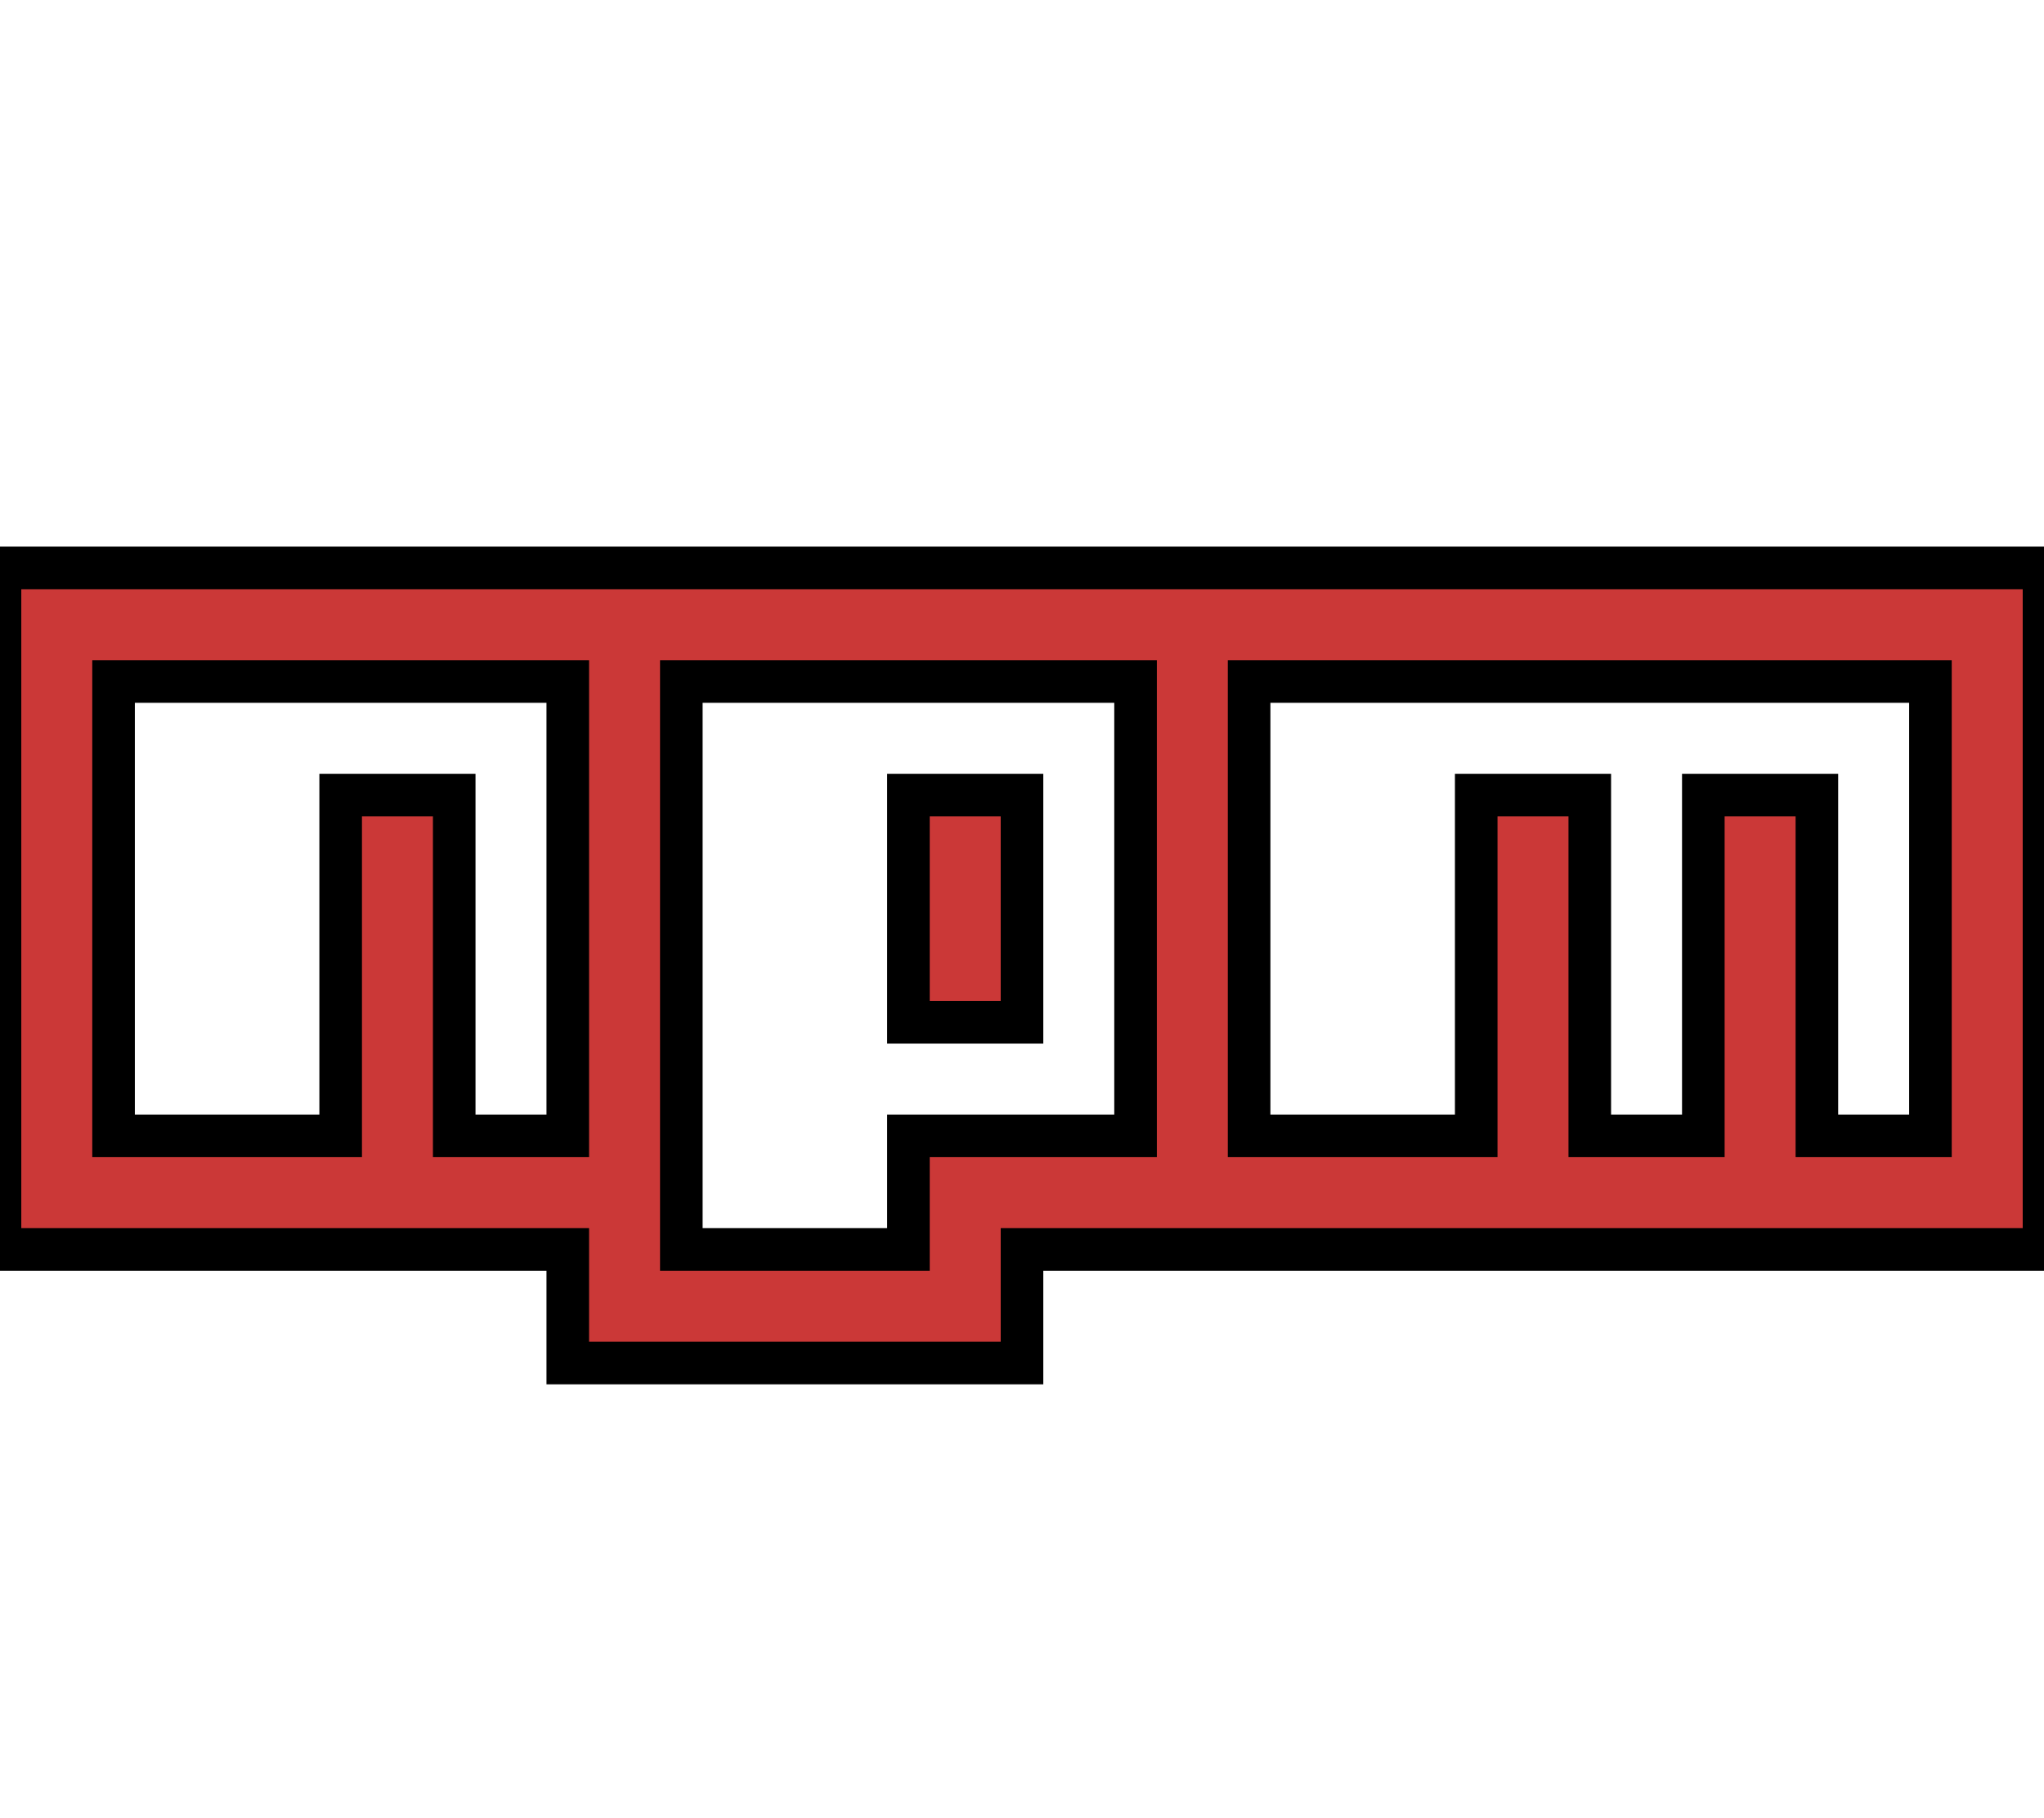
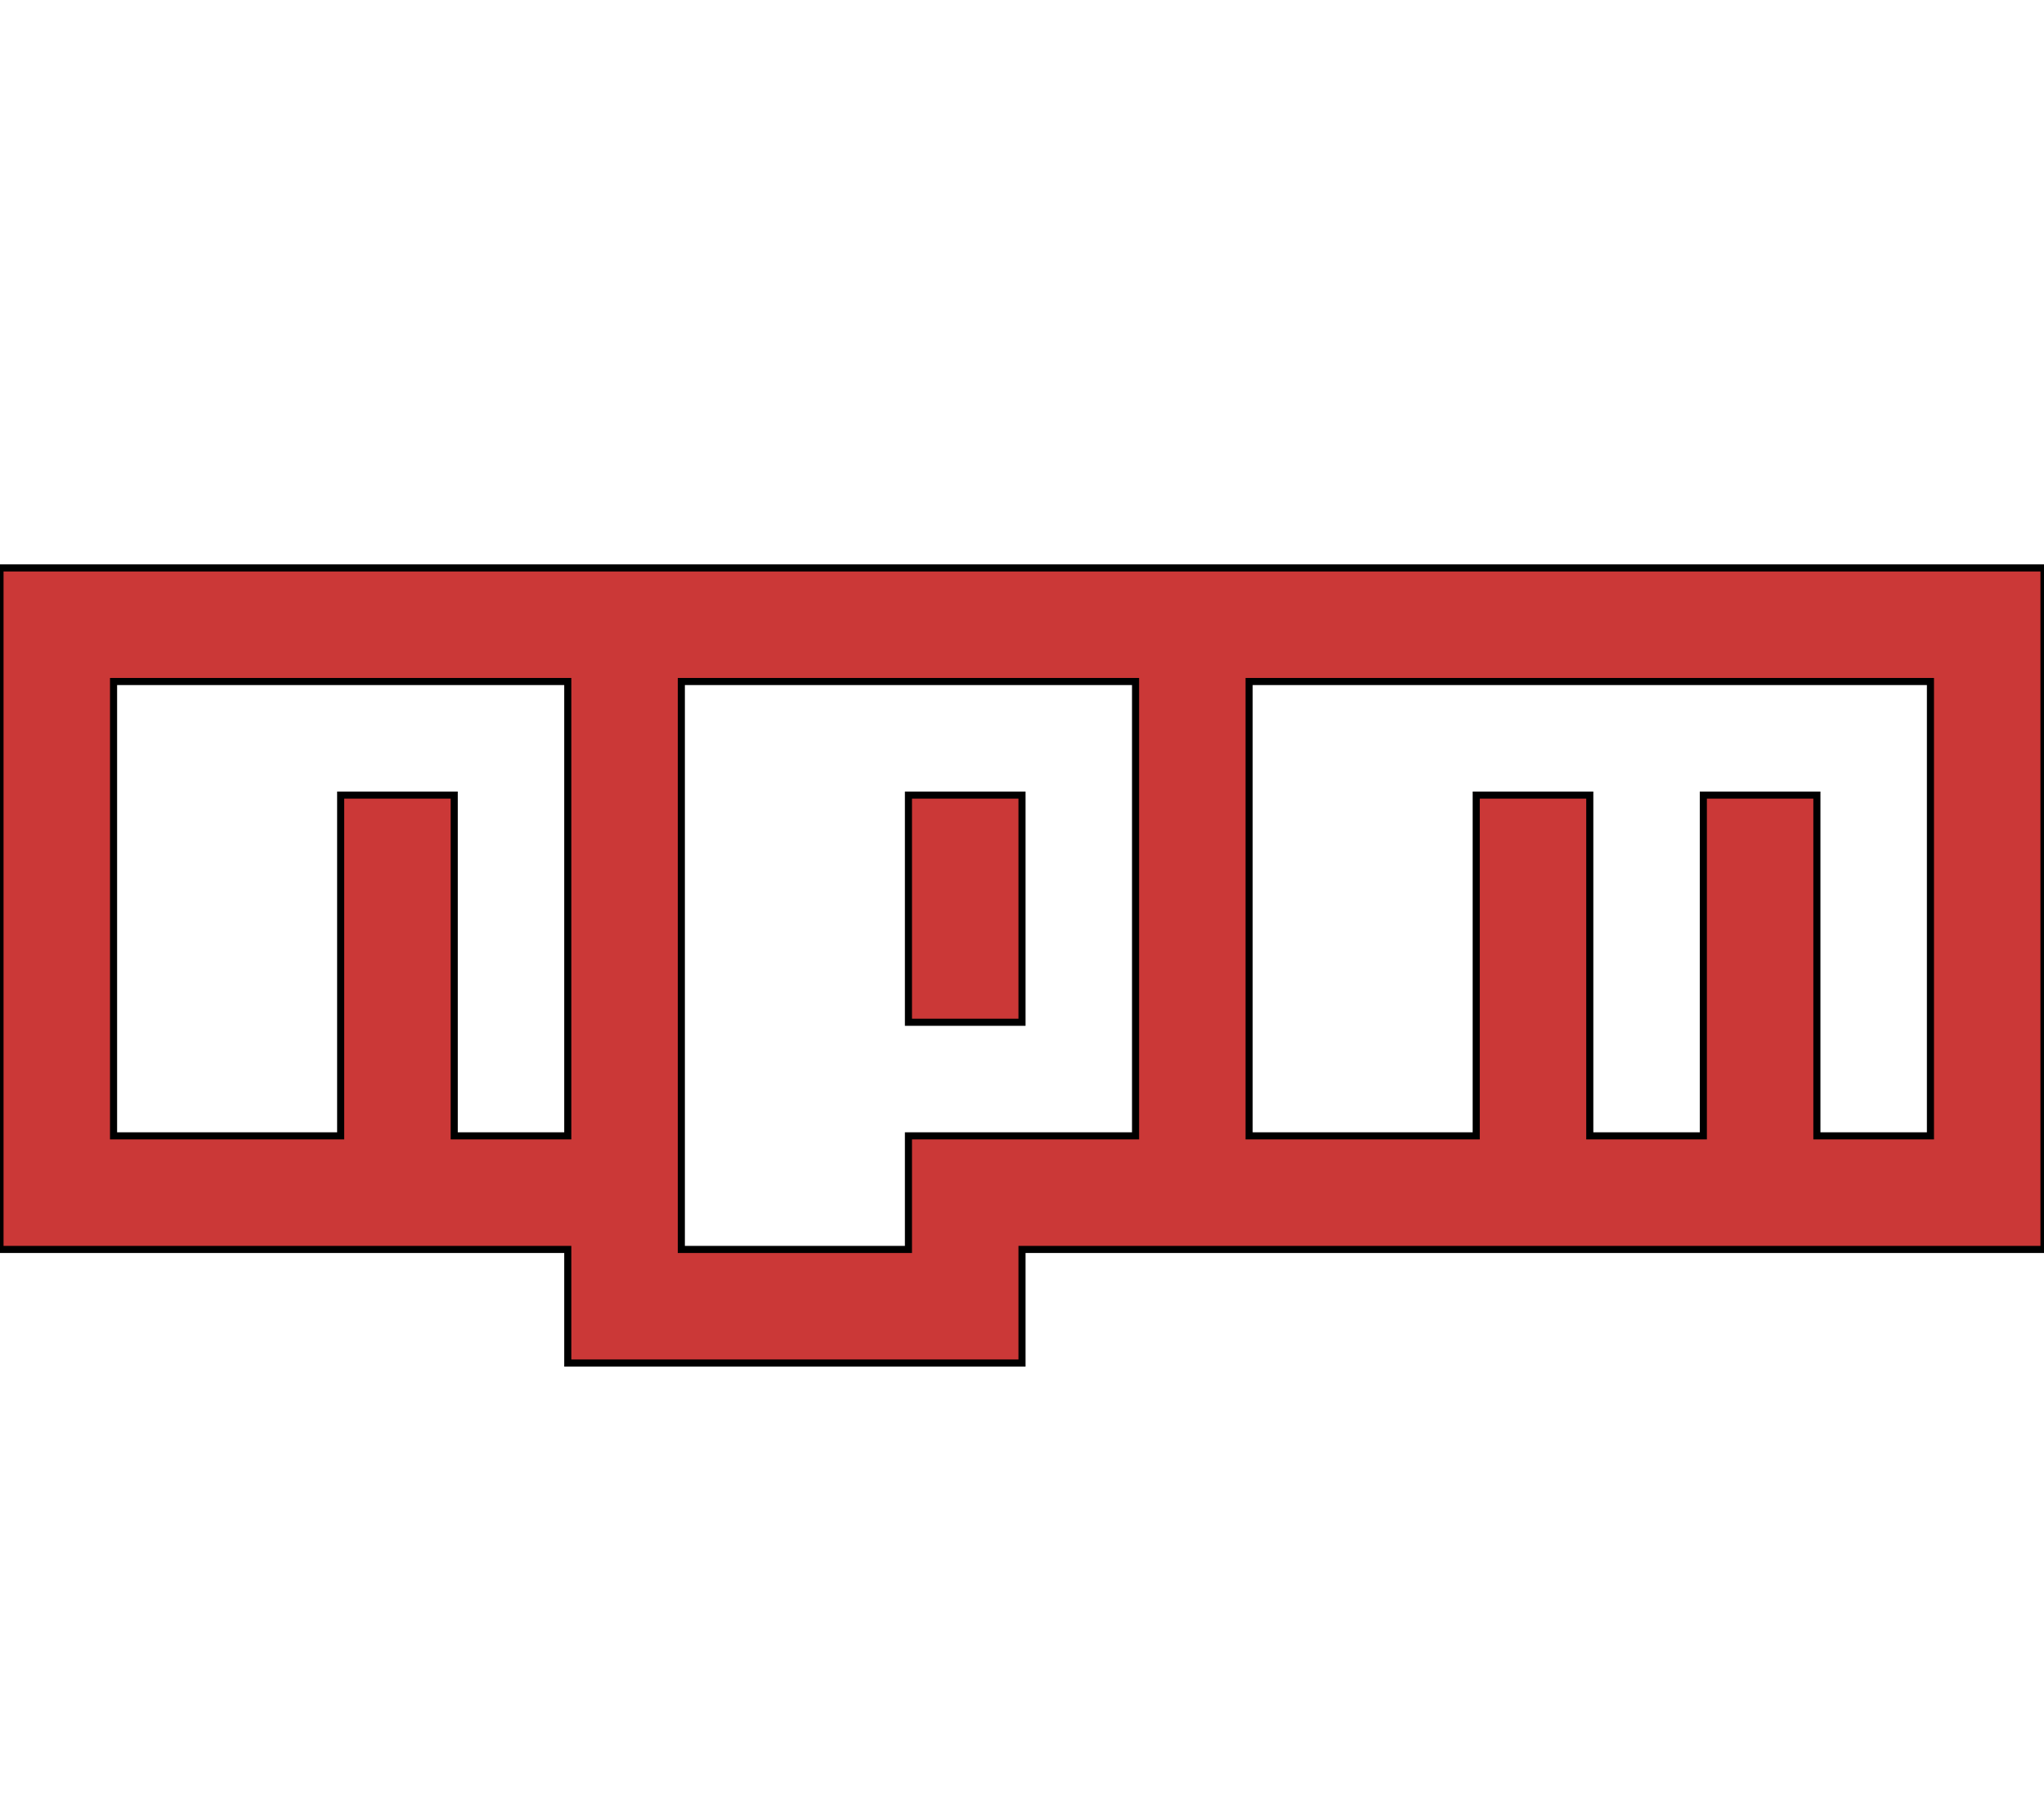
<svg xmlns="http://www.w3.org/2000/svg" aria-hidden="true" focusable="false" data-prefix="fab" data-icon="npm" class="svg-inline--fa fa-npm fa-w-18" role="img" viewBox="0 0 576 512">
-   <path fill="#CB3837" stroke="#000000" stroke-width="12" d="M288 288h-32v-64h32v64zm288-128v192H288v32H160v-32H0V160h576zm-416 32H32v128h64v-96h32v96h32V192zm160 0H192v160h64v-32h64V192zm224 0H352v128h64v-96h32v96h32v-96h32v96h32V192z" />
+   <path fill="#CB3837" stroke="#000000" stroke-width="2" d="M288 288h-32v-64h32v64zm288-128v192H288v32H160v-32H0V160h576zm-416 32H32v128h64v-96h32v96h32V192zm160 0H192v160h64v-32h64V192zm224 0H352v128h64v-96h32v96h32v-96h32v96h32V192z" />
</svg>
